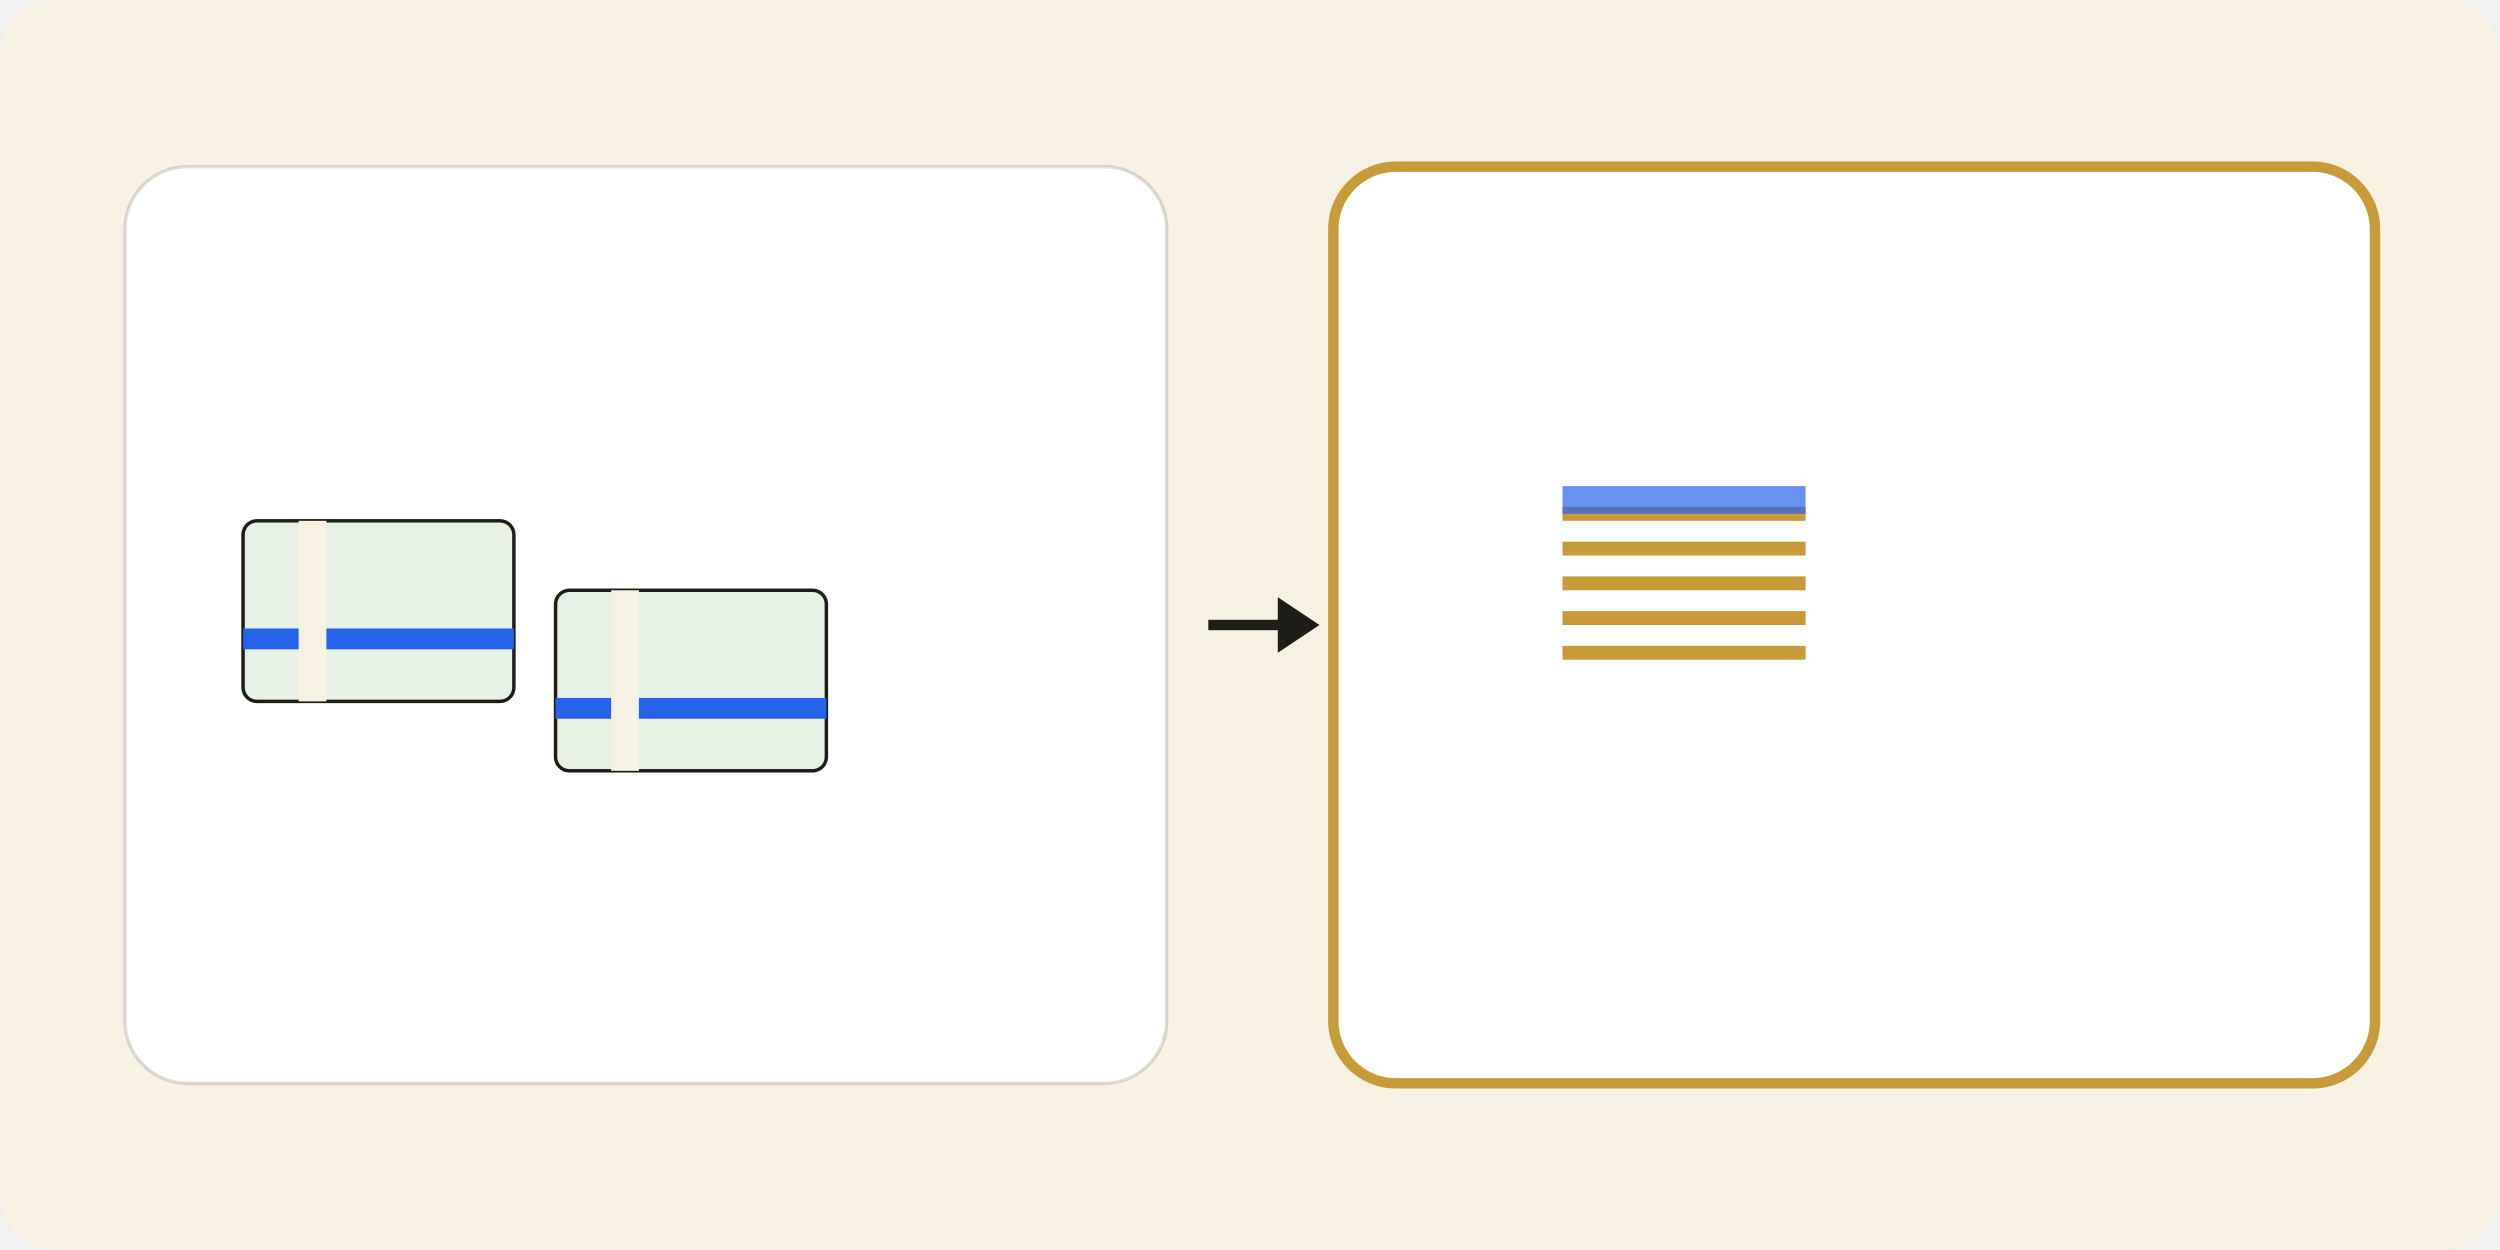
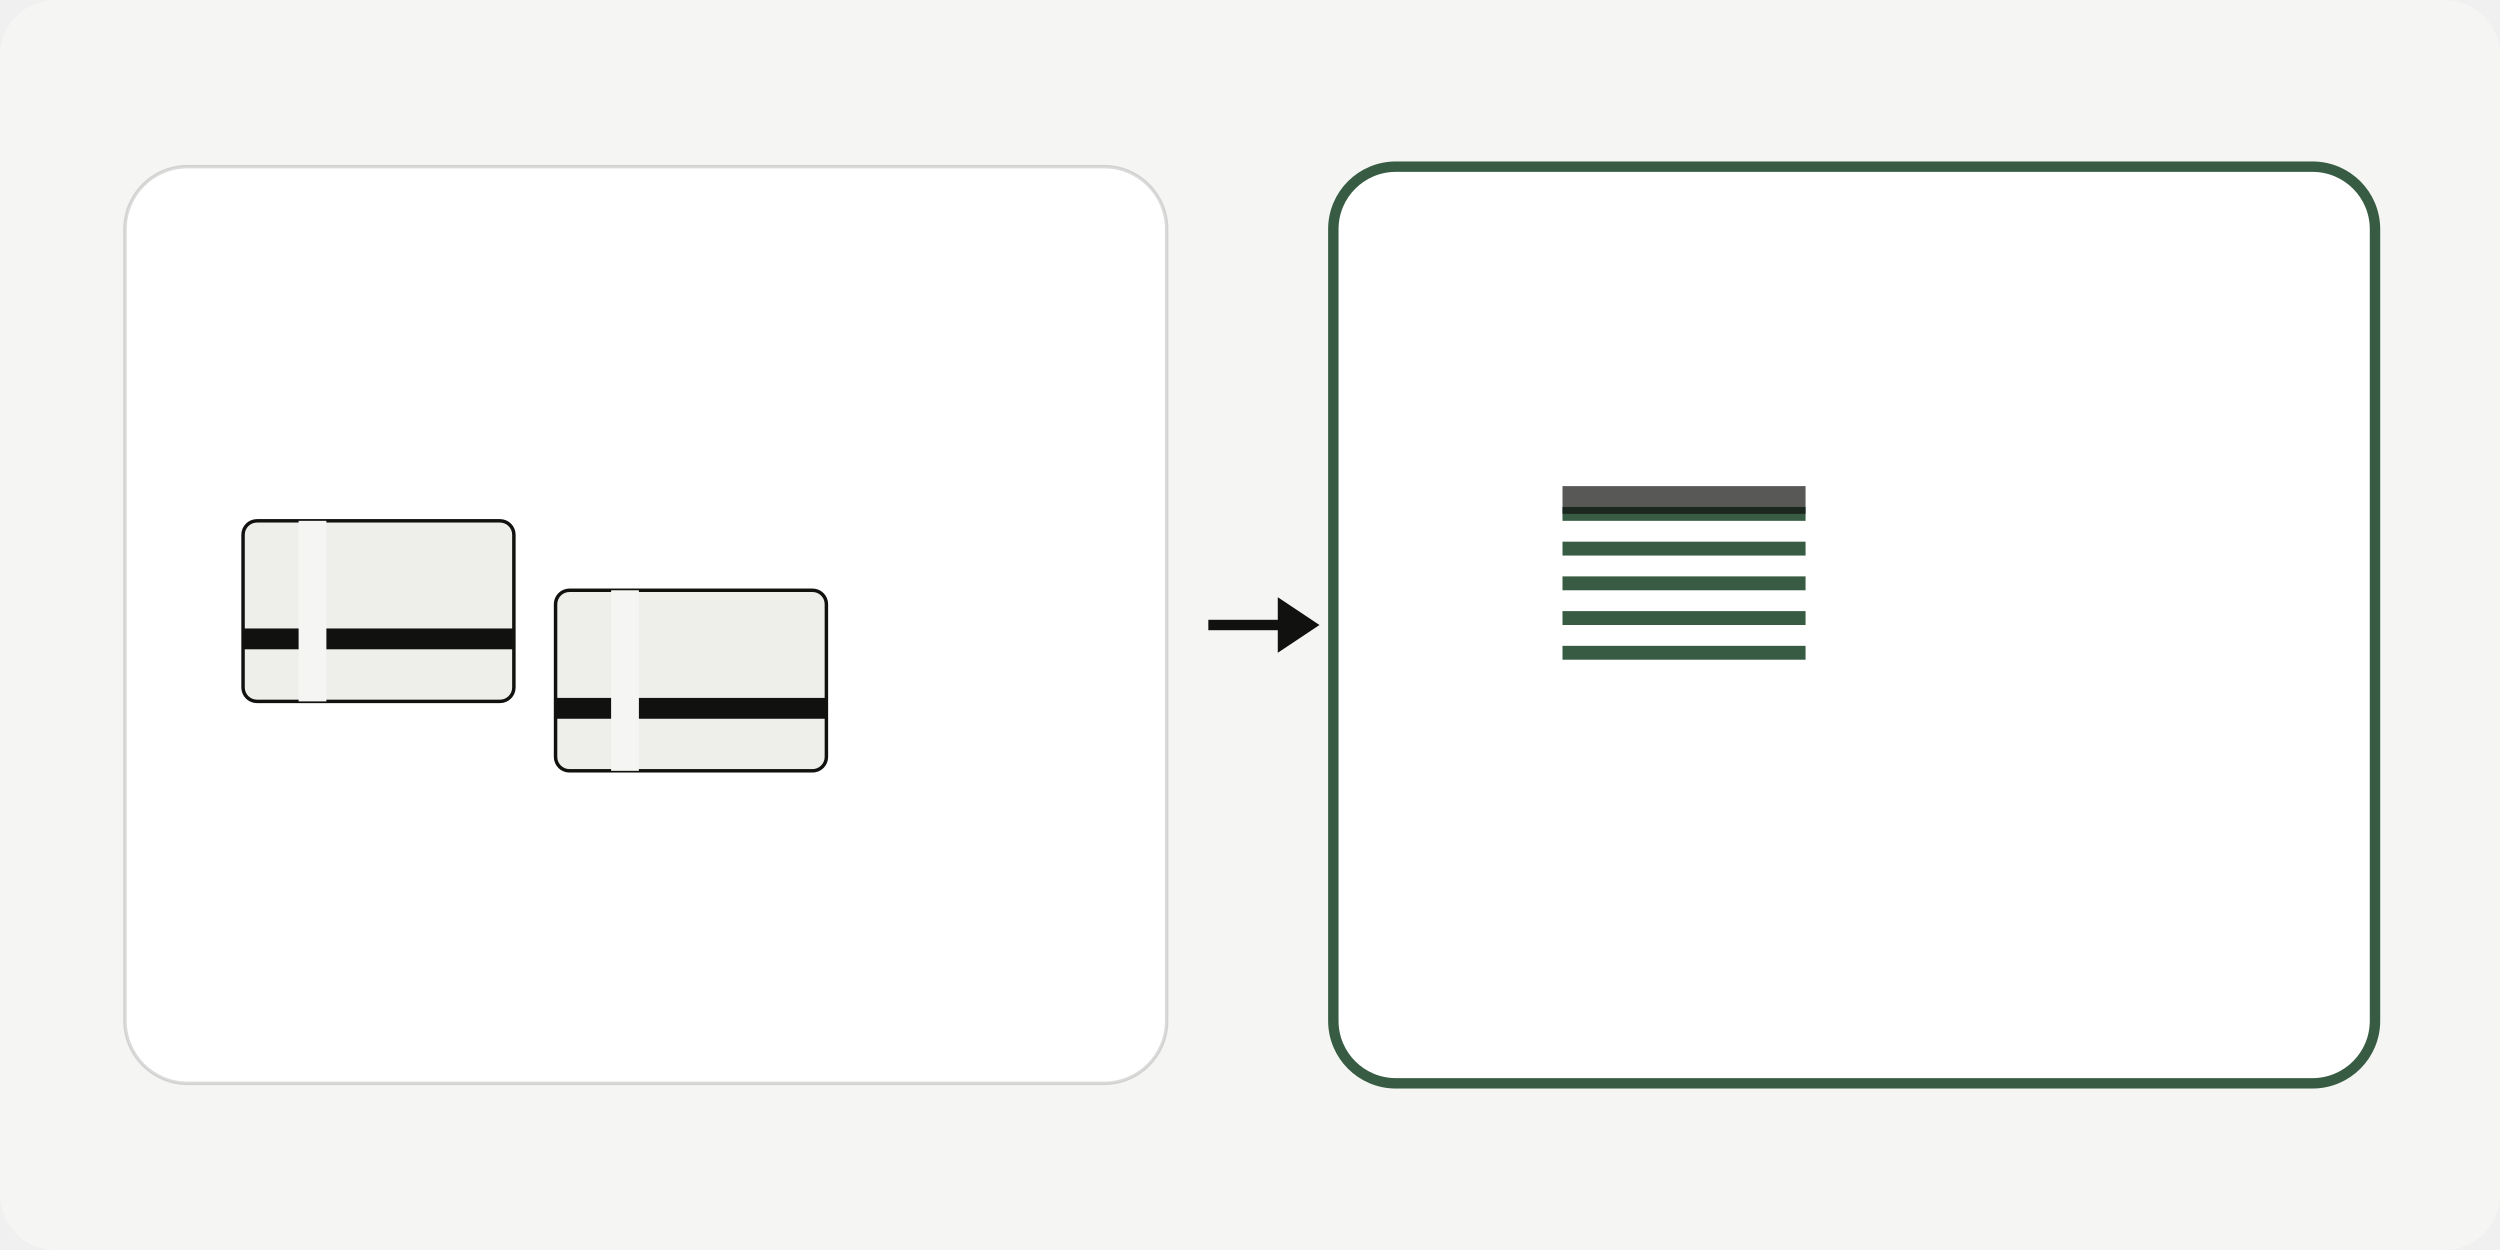
<svg xmlns="http://www.w3.org/2000/svg" viewBox="0 0 720 360" width="720" height="360">
-   <rect width="720" height="360" rx="16" fill="#f7f1e4" />
-   <rect x="36" y="48" width="300" height="264" rx="18" fill="#fff" stroke="#1f1d18" stroke-opacity="0.15" />
-   <rect x="384" y="48" width="300" height="264" rx="18" fill="#fff" stroke="#c89a3a" stroke-width="3" />
+   <rect width="720" height="360" rx="16" fill="#f5f6f3" />
+   <rect x="36" y="48" width="300" height="264" rx="18" fill="#fff" stroke="#111210" stroke-opacity="0.15" />
+   <rect x="384" y="48" width="300" height="264" rx="18" fill="#fff" stroke="#375c43" stroke-width="3" />
  <g transform="translate(70 150)">
-     <rect x="0" y="0" width="78" height="52" rx="4" fill="#e7f0e4" stroke="#1f1d18" />
-     <path d="M0 34 h78" stroke="#2563eb" stroke-width="6" />
-     <path d="M20 0 v52" stroke="#f7f1e4" stroke-width="8" />
-     <rect x="90" y="20" width="78" height="52" rx="4" fill="#e7f0e4" stroke="#1f1d18" />
-     <path d="M90 54 h78" stroke="#2563eb" stroke-width="6" />
-     <path d="M110 20 v52" stroke="#f7f1e4" stroke-width="8" />
+     <rect x="0" y="0" width="78" height="52" rx="4" fill="#eeefeb" stroke="#111210" />
+     <path d="M0 34 h78" stroke="#111210" stroke-width="6" />
+     <path d="M20 0 v52" stroke="#f5f6f3" stroke-width="8" />
+     <rect x="90" y="20" width="78" height="52" rx="4" fill="#eeefeb" stroke="#111210" />
+     <path d="M90 54 h78" stroke="#111210" stroke-width="6" />
+     <path d="M110 20 v52" stroke="#f5f6f3" stroke-width="8" />
  </g>
-   <path d="M348 180 h28" stroke="#1f1d18" stroke-width="3" />
-   <path d="M368 172 l12 8-12 8" fill="#1f1d18" />
+   <path d="M348 180 h28" stroke="#111210" stroke-width="3" />
+   <path d="M368 172 l12 8-12 8" fill="#111210" />
  <g transform="translate(450 140)">
-     <g stroke="#c89a3a" stroke-width="4">
+     <g stroke="#375c43" stroke-width="4">
      <path d="M0 8 h70" />
      <path d="M0 18 h70" />
      <path d="M0 28 h70" />
      <path d="M0 38 h70" />
      <path d="M0 48 h70" />
    </g>
-     <rect x="0" y="0" width="70" height="8" fill="#2563eb" opacity="0.7" />
+     <rect x="0" y="0" width="70" height="8" fill="#111210" opacity="0.7" />
  </g>
</svg>
